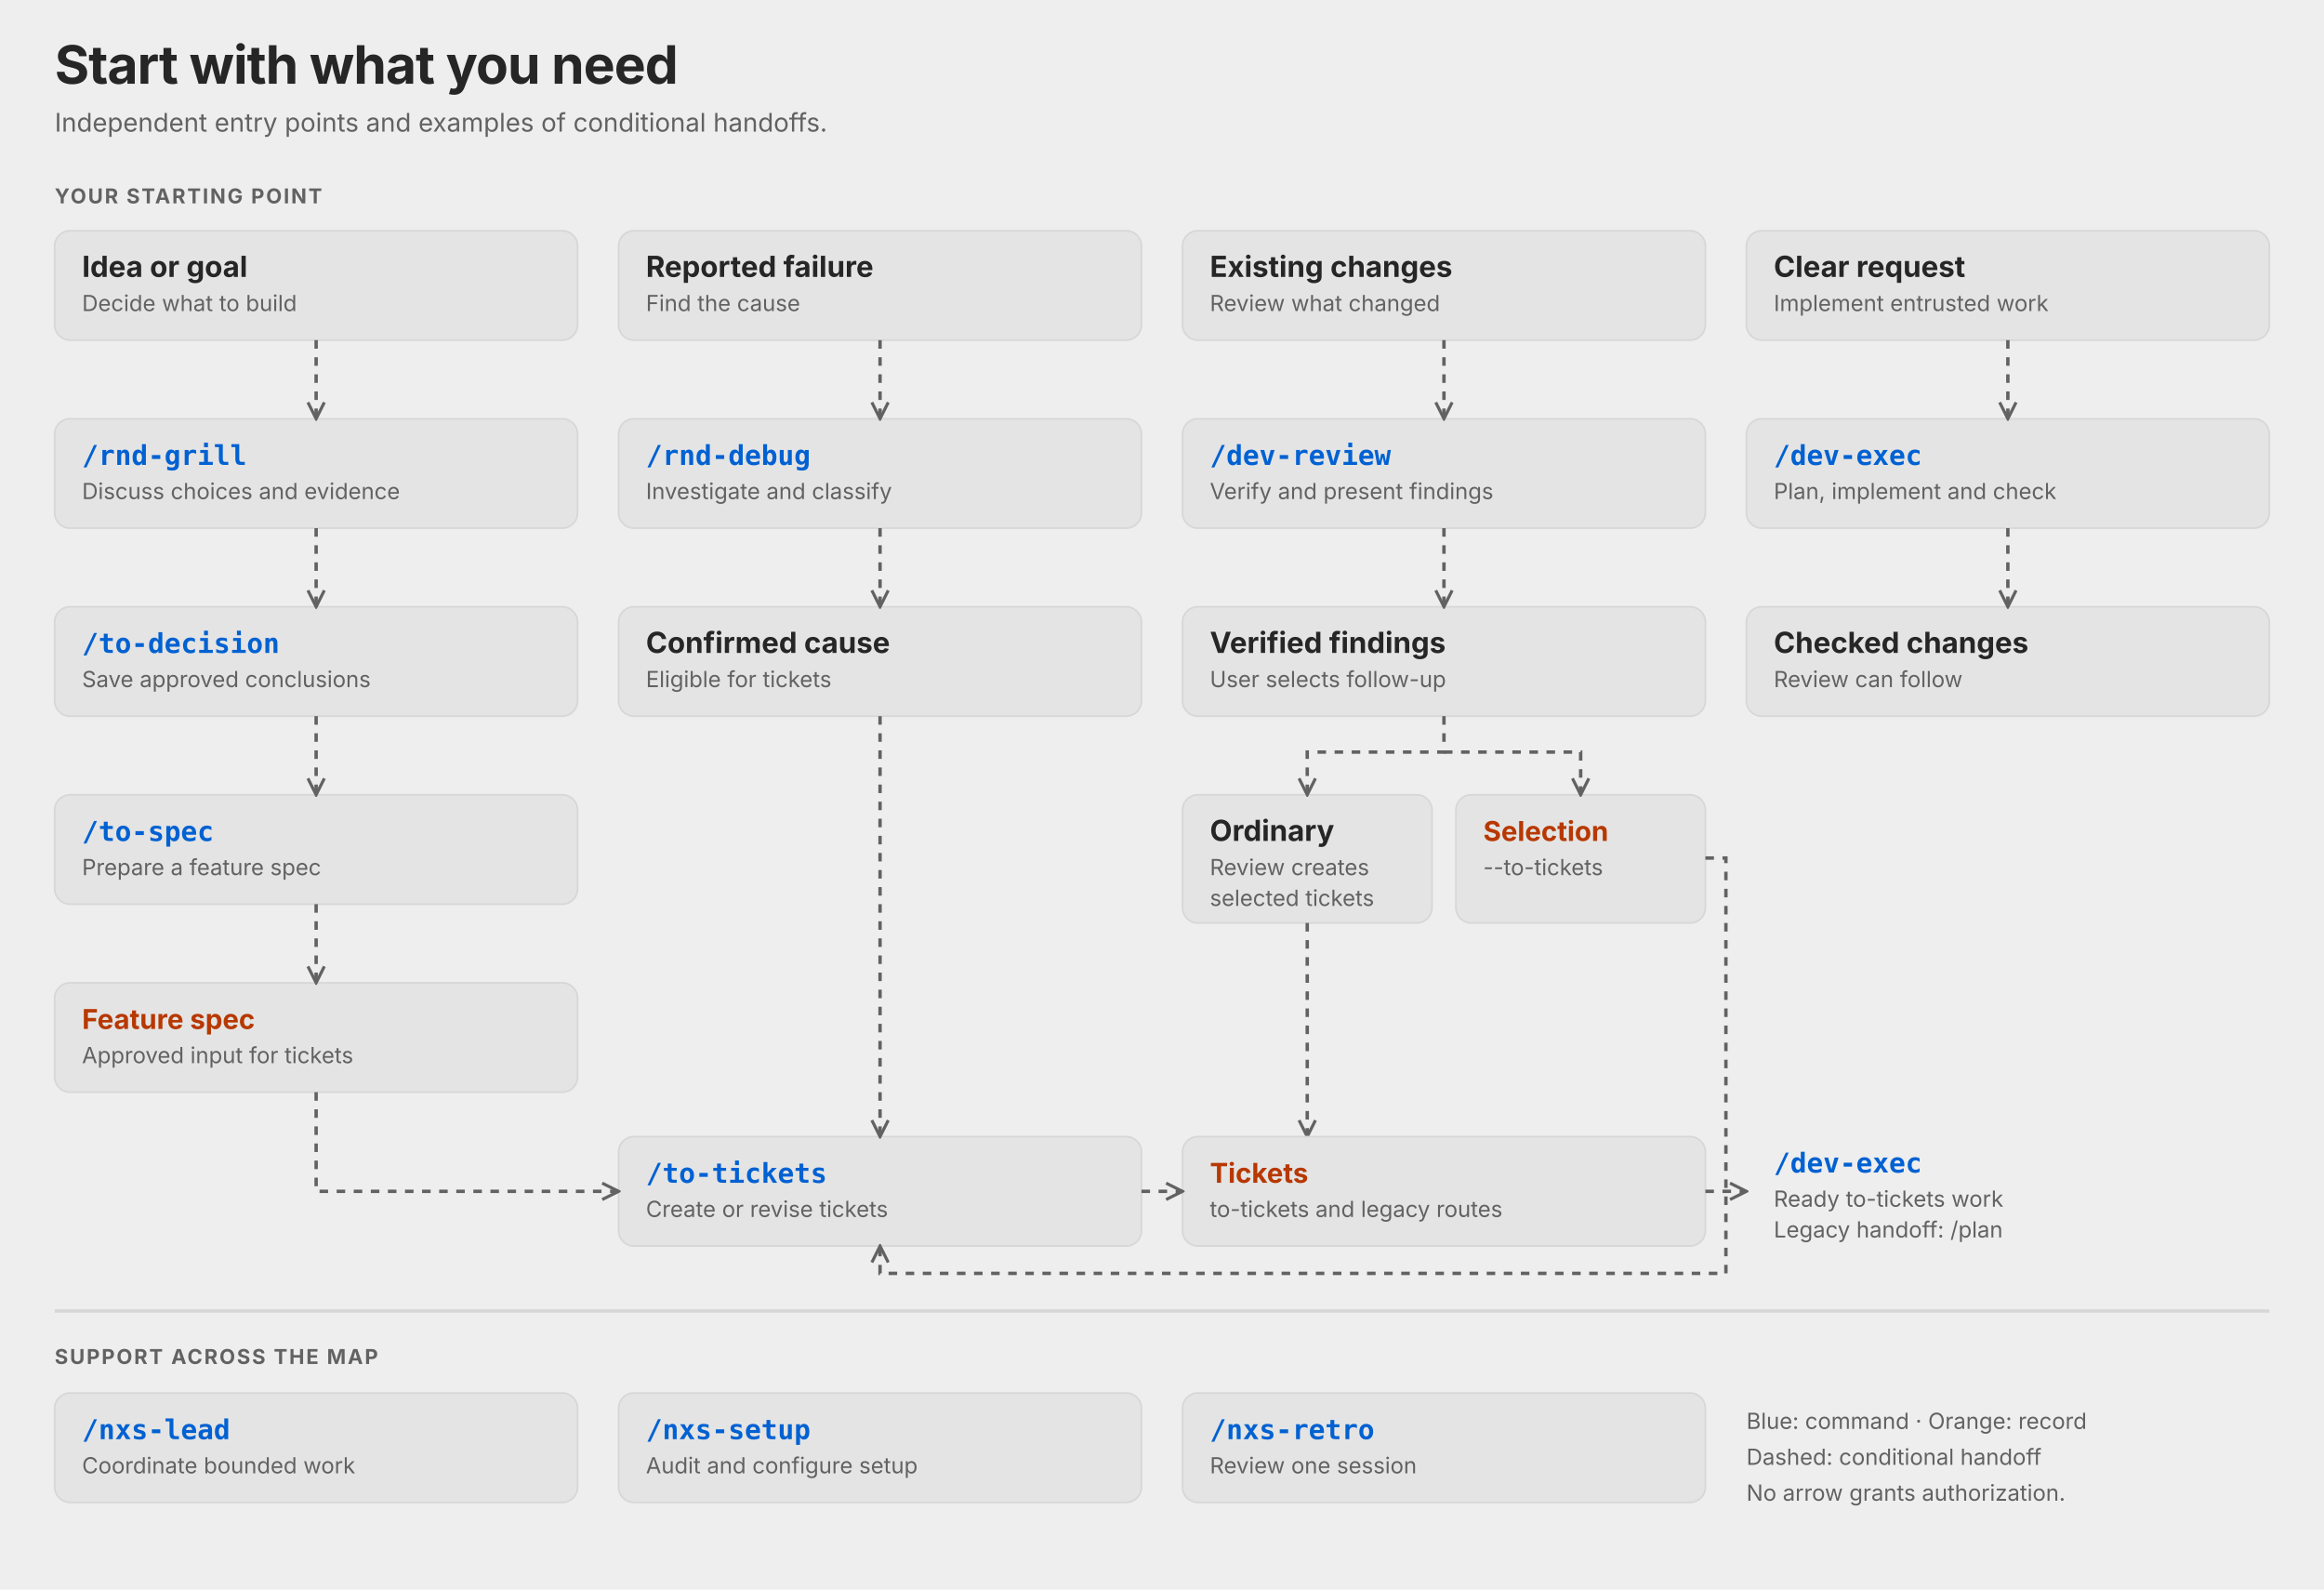
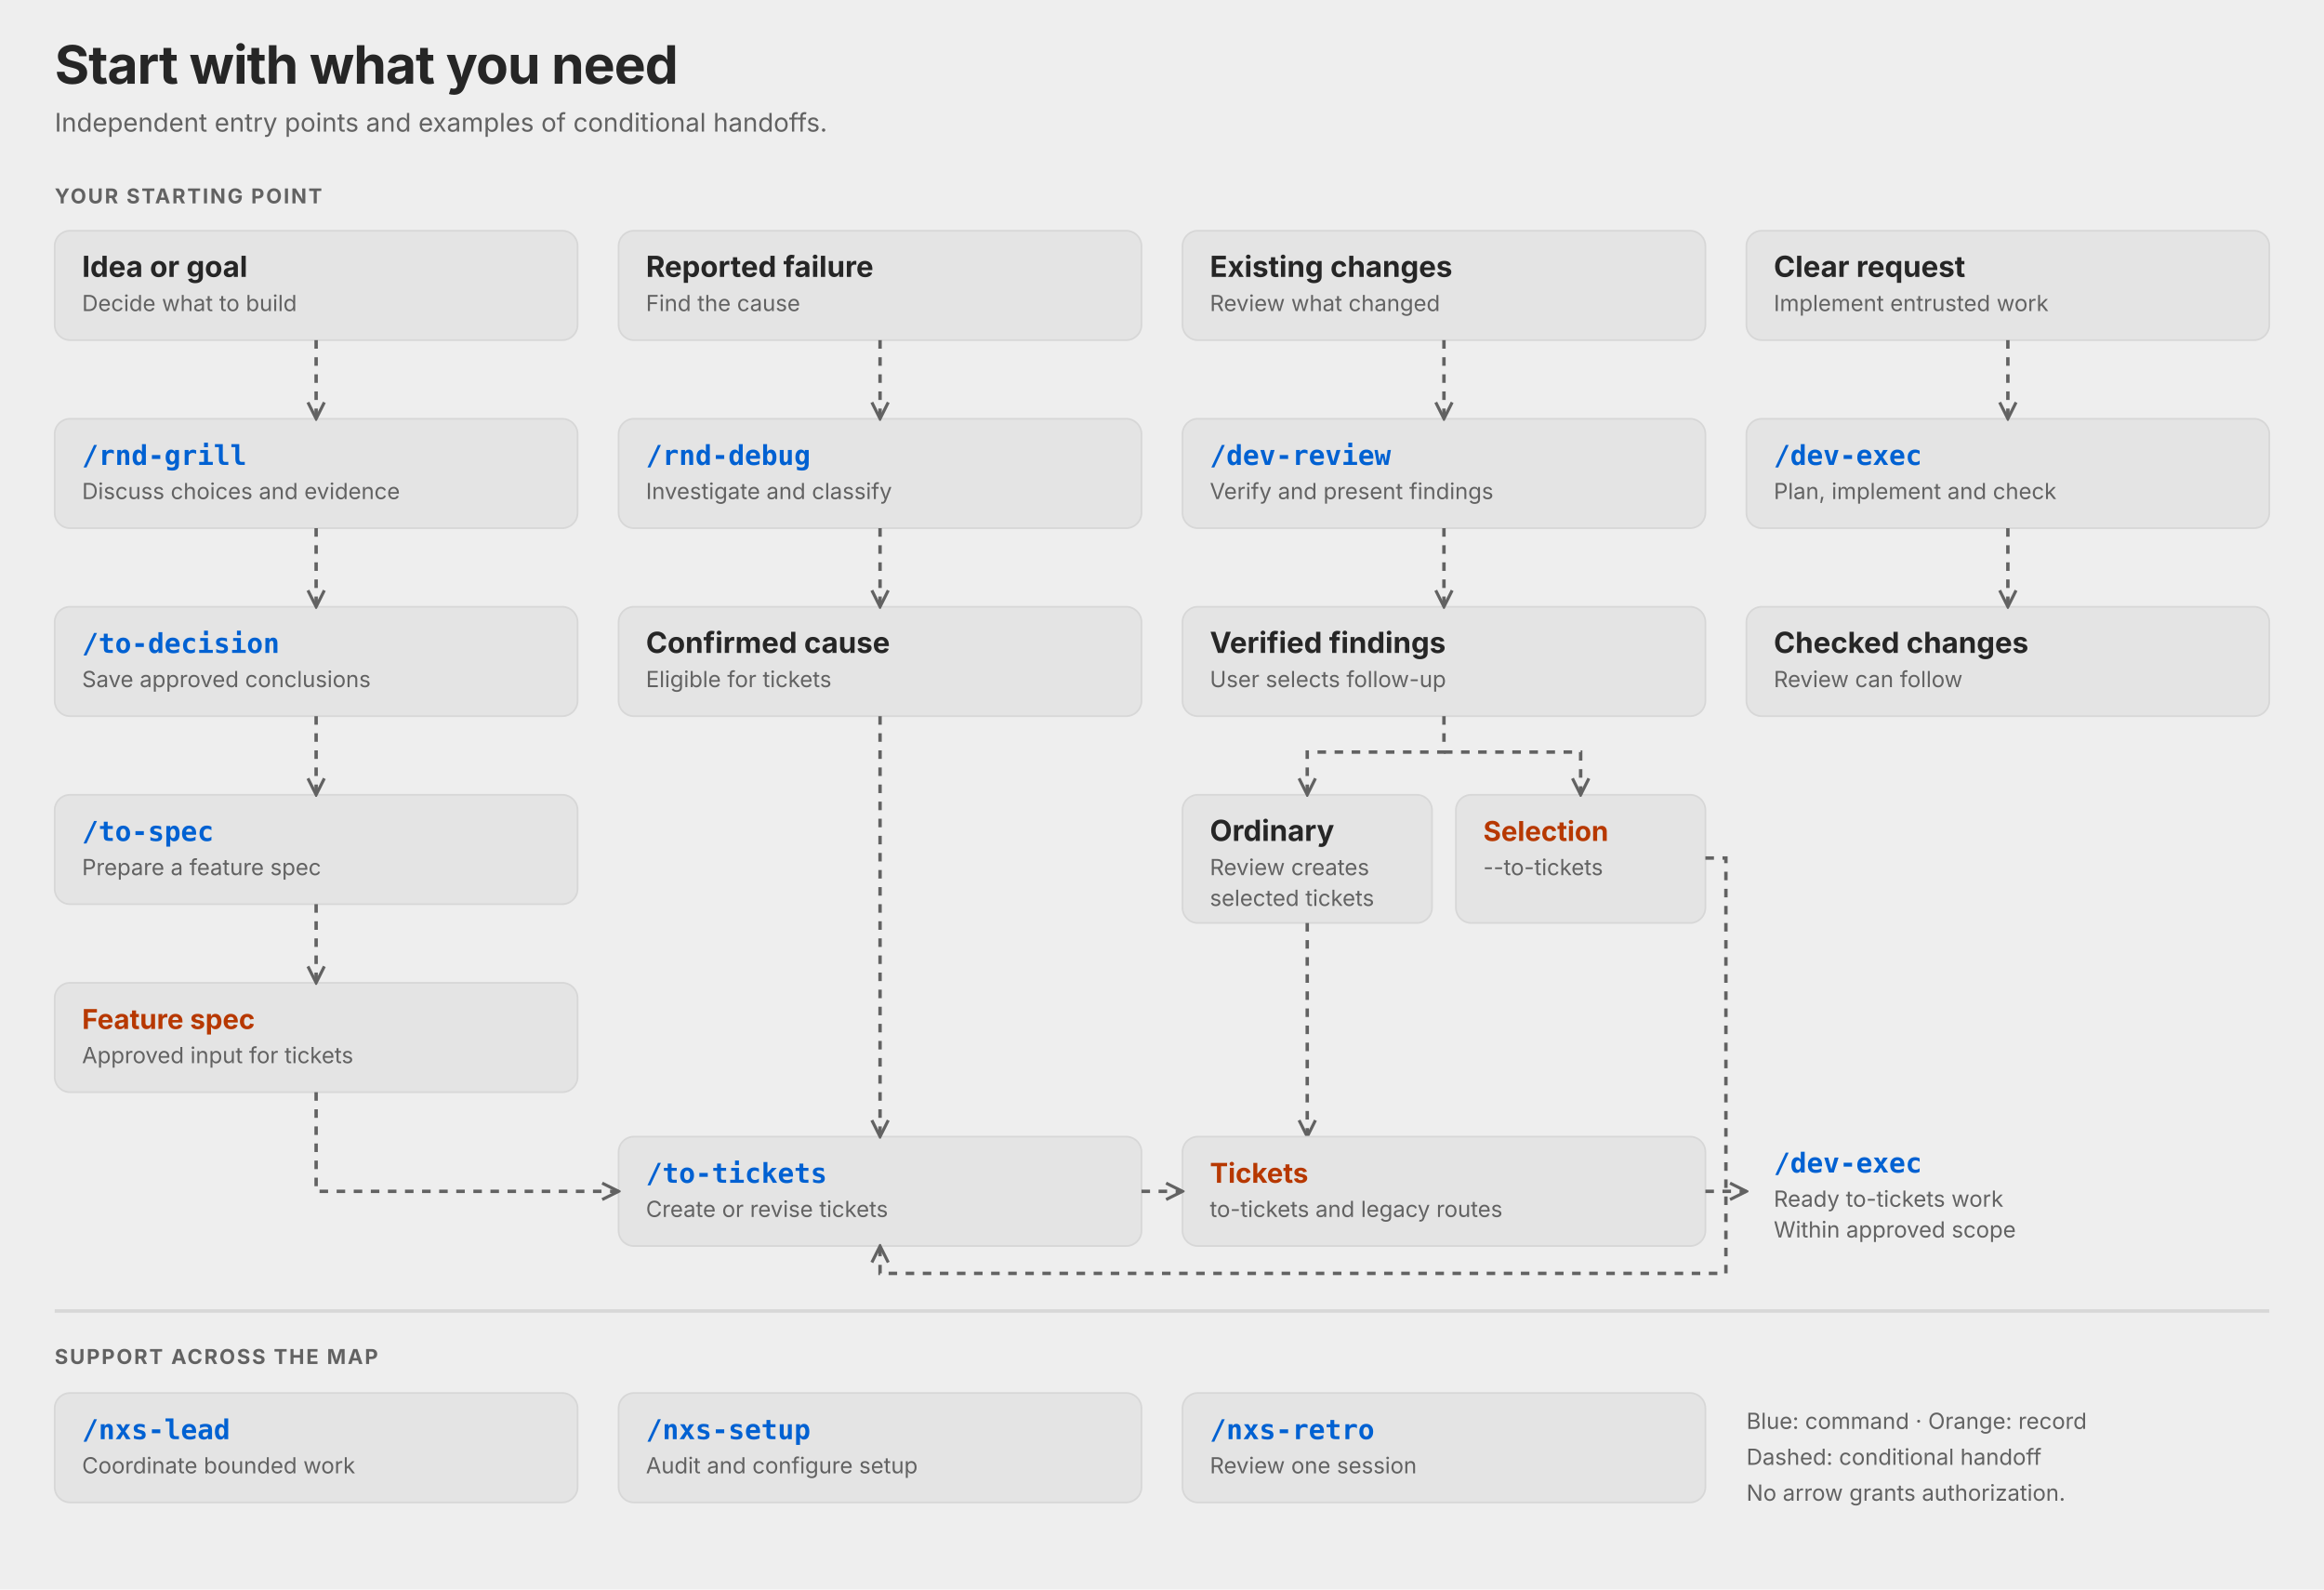
<svg xmlns="http://www.w3.org/2000/svg" width="1360" height="930" viewBox="0 0 1360 930" role="img" aria-labelledby="title desc">
  <rect width="1360" height="930" fill="#eeeeee" />
  <style>text{font-family:system-ui,-apple-system,BlinkMacSystemFont,'Segoe UI',sans-serif;fill:#262626}.title{font-size:31px;font-weight:700;letter-spacing:-.5px}.subtitle{font-size:15px;fill:#626262}.label{font-size:12px;font-weight:700;letter-spacing:1px;fill:#626262}.heading{font-size:17px;font-weight:700}.small{font-size:13px;fill:#626262}.cmd{font-family:ui-monospace,'SFMono-Regular',Consolas,monospace;font-size:16px;font-weight:700;fill:#0061d2}.record{font-size:16px;font-weight:700;fill:#b73800}.arrow{fill:none;stroke:#626262;stroke-width:2;stroke-dasharray:5 5;marker-end:url(#arrow)}</style>
  <defs>
    <marker id="arrow" viewBox="0 0 10 10" refX="9" refY="5" markerWidth="6" markerHeight="6" orient="auto-start-reverse">
      <path d="M 1 1 L 9 5 L 1 9" fill="none" stroke="#626262" stroke-width="1.5" />
    </marker>
  </defs>
  <text x="32" y="49" class="title">Start with what you need</text>
  <text x="32" y="77" class="subtitle">Independent entry points and examples of conditional handoffs.</text>
  <text x="32" y="119" class="label">YOUR STARTING POINT</text>
  <rect x="32" y="135" width="306" height="64" rx="9" fill="#e4e4e4" stroke="#d7d7d7" />
  <text x="48" y="162" class="heading">Idea or goal</text>
  <text x="48" y="182" class="small">Decide what to build</text>
  <rect x="362" y="135" width="306" height="64" rx="9" fill="#e4e4e4" stroke="#d7d7d7" />
  <text x="378" y="162" class="heading">Reported failure</text>
  <text x="378" y="182" class="small">Find the cause</text>
  <rect x="692" y="135" width="306" height="64" rx="9" fill="#e4e4e4" stroke="#d7d7d7" />
  <text x="708" y="162" class="heading">Existing changes</text>
  <text x="708" y="182" class="small">Review what changed</text>
  <rect x="1022" y="135" width="306" height="64" rx="9" fill="#e4e4e4" stroke="#d7d7d7" />
  <text x="1038" y="162" class="heading">Clear request</text>
  <text x="1038" y="182" class="small">Implement entrusted work</text>
  <rect x="32" y="245" width="306" height="64" rx="9" fill="#e4e4e4" stroke="#d7d7d7" />
  <text x="48" y="272" class="cmd">/rnd-grill</text>
  <text x="48" y="292" class="small">Discuss choices and evidence</text>
  <rect x="362" y="245" width="306" height="64" rx="9" fill="#e4e4e4" stroke="#d7d7d7" />
  <text x="378" y="272" class="cmd">/rnd-debug</text>
  <text x="378" y="292" class="small">Investigate and classify</text>
  <rect x="692" y="245" width="306" height="64" rx="9" fill="#e4e4e4" stroke="#d7d7d7" />
  <text x="708" y="272" class="cmd">/dev-review</text>
  <text x="708" y="292" class="small">Verify and present findings</text>
  <rect x="1022" y="245" width="306" height="64" rx="9" fill="#e4e4e4" stroke="#d7d7d7" />
  <text x="1038" y="272" class="cmd">/dev-exec</text>
  <text x="1038" y="292" class="small">Plan, implement and check</text>
  <rect x="32" y="355" width="306" height="64" rx="9" fill="#e4e4e4" stroke="#d7d7d7" />
  <text x="48" y="382" class="cmd">/to-decision</text>
  <text x="48" y="402" class="small">Save approved conclusions</text>
  <rect x="362" y="355" width="306" height="64" rx="9" fill="#e4e4e4" stroke="#d7d7d7" />
  <text x="378" y="382" class="heading">Confirmed cause</text>
  <text x="378" y="402" class="small">Eligible for tickets</text>
  <rect x="692" y="355" width="306" height="64" rx="9" fill="#e4e4e4" stroke="#d7d7d7" />
  <text x="708" y="382" class="heading">Verified findings</text>
  <text x="708" y="402" class="small">User selects follow-up</text>
  <rect x="1022" y="355" width="306" height="64" rx="9" fill="#e4e4e4" stroke="#d7d7d7" />
  <text x="1038" y="382" class="heading">Checked changes</text>
  <text x="1038" y="402" class="small">Review can follow</text>
  <path d="M185 199 V245" class="arrow" />
  <path d="M185 309 V355" class="arrow" />
  <path d="M515 199 V245" class="arrow" />
  <path d="M515 309 V355" class="arrow" />
  <path d="M845 199 V245" class="arrow" />
  <path d="M845 309 V355" class="arrow" />
  <path d="M1175 199 V245" class="arrow" />
  <path d="M1175 309 V355" class="arrow" />
  <rect x="32" y="465" width="306" height="64" rx="9" fill="#e4e4e4" stroke="#d7d7d7" />
  <text x="48" y="492" class="cmd">/to-spec</text>
  <text x="48" y="512" class="small">Prepare a feature spec</text>
  <path d="M185 419 V465" class="arrow" />
  <rect x="32" y="575" width="306" height="64" rx="9" fill="#e4e4e4" stroke="#d7d7d7" />
  <text x="48" y="602" class="record">Feature spec</text>
  <text x="48" y="622" class="small">Approved input for tickets</text>
  <path d="M185 529 V575" class="arrow" />
  <rect x="692" y="465" width="146" height="75" rx="9" fill="#e4e4e4" stroke="#d7d7d7" />
  <text x="708" y="492" class="heading">Ordinary</text>
  <text x="708" y="512" class="small">Review creates</text>
  <text x="708" y="530" class="small">selected tickets</text>
  <rect x="852" y="465" width="146" height="75" rx="9" fill="#e4e4e4" stroke="#d7d7d7" />
  <text x="868" y="492" class="record">Selection</text>
  <text x="868" y="512" class="small">--to-tickets</text>
  <path d="M845 419 V440 H765 V465" class="arrow" />
  <path d="M845 440 H925 V465" class="arrow" />
  <rect x="362" y="665" width="306" height="64" rx="9" fill="#e4e4e4" stroke="#d7d7d7" />
  <text x="378" y="692" class="cmd">/to-tickets</text>
  <text x="378" y="712" class="small">Create or revise tickets</text>
  <path d="M185 639 V697 H362" class="arrow" />
  <path d="M515 419 V665" class="arrow" />
  <path d="M998 502 H1010 V745 H515 V729" class="arrow" />
  <path d="M765 540 V665" class="arrow" />
  <rect x="692" y="665" width="306" height="64" rx="9" fill="#e4e4e4" stroke="#d7d7d7" />
  <text x="708" y="692" class="record">Tickets</text>
  <text x="708" y="712" class="small">to-tickets and legacy routes</text>
  <path d="M668 697 H692" class="arrow" />
  <path d="M998 697 H1022" class="arrow" />
  <text x="1038" y="686" class="cmd">/dev-exec</text>
  <text x="1038" y="706" class="small">Ready to-tickets work</text>
-   <text x="1038" y="724" class="small">Legacy handoff: /plan</text>
+   <text x="1038" y="724" class="small">Within approved scope</text>
  <line x1="32" y1="767" x2="1328" y2="767" stroke="#d7d7d7" stroke-width="2" />
  <text x="32" y="798" class="label">SUPPORT ACROSS THE MAP</text>
  <rect x="32" y="815" width="306" height="64" rx="9" fill="#e4e4e4" stroke="#d7d7d7" />
  <text x="48" y="842" class="cmd">/nxs-lead</text>
  <text x="48" y="862" class="small">Coordinate bounded work</text>
  <rect x="362" y="815" width="306" height="64" rx="9" fill="#e4e4e4" stroke="#d7d7d7" />
  <text x="378" y="842" class="cmd">/nxs-setup</text>
  <text x="378" y="862" class="small">Audit and configure setup</text>
  <rect x="692" y="815" width="306" height="64" rx="9" fill="#e4e4e4" stroke="#d7d7d7" />
  <text x="708" y="842" class="cmd">/nxs-retro</text>
  <text x="708" y="862" class="small">Review one session</text>
  <text x="1022" y="836" class="small">Blue: command · Orange: record</text>
  <text x="1022" y="857" class="small">Dashed: conditional handoff</text>
  <text x="1022" y="878" class="small">No arrow grants authorization.</text>
</svg>
